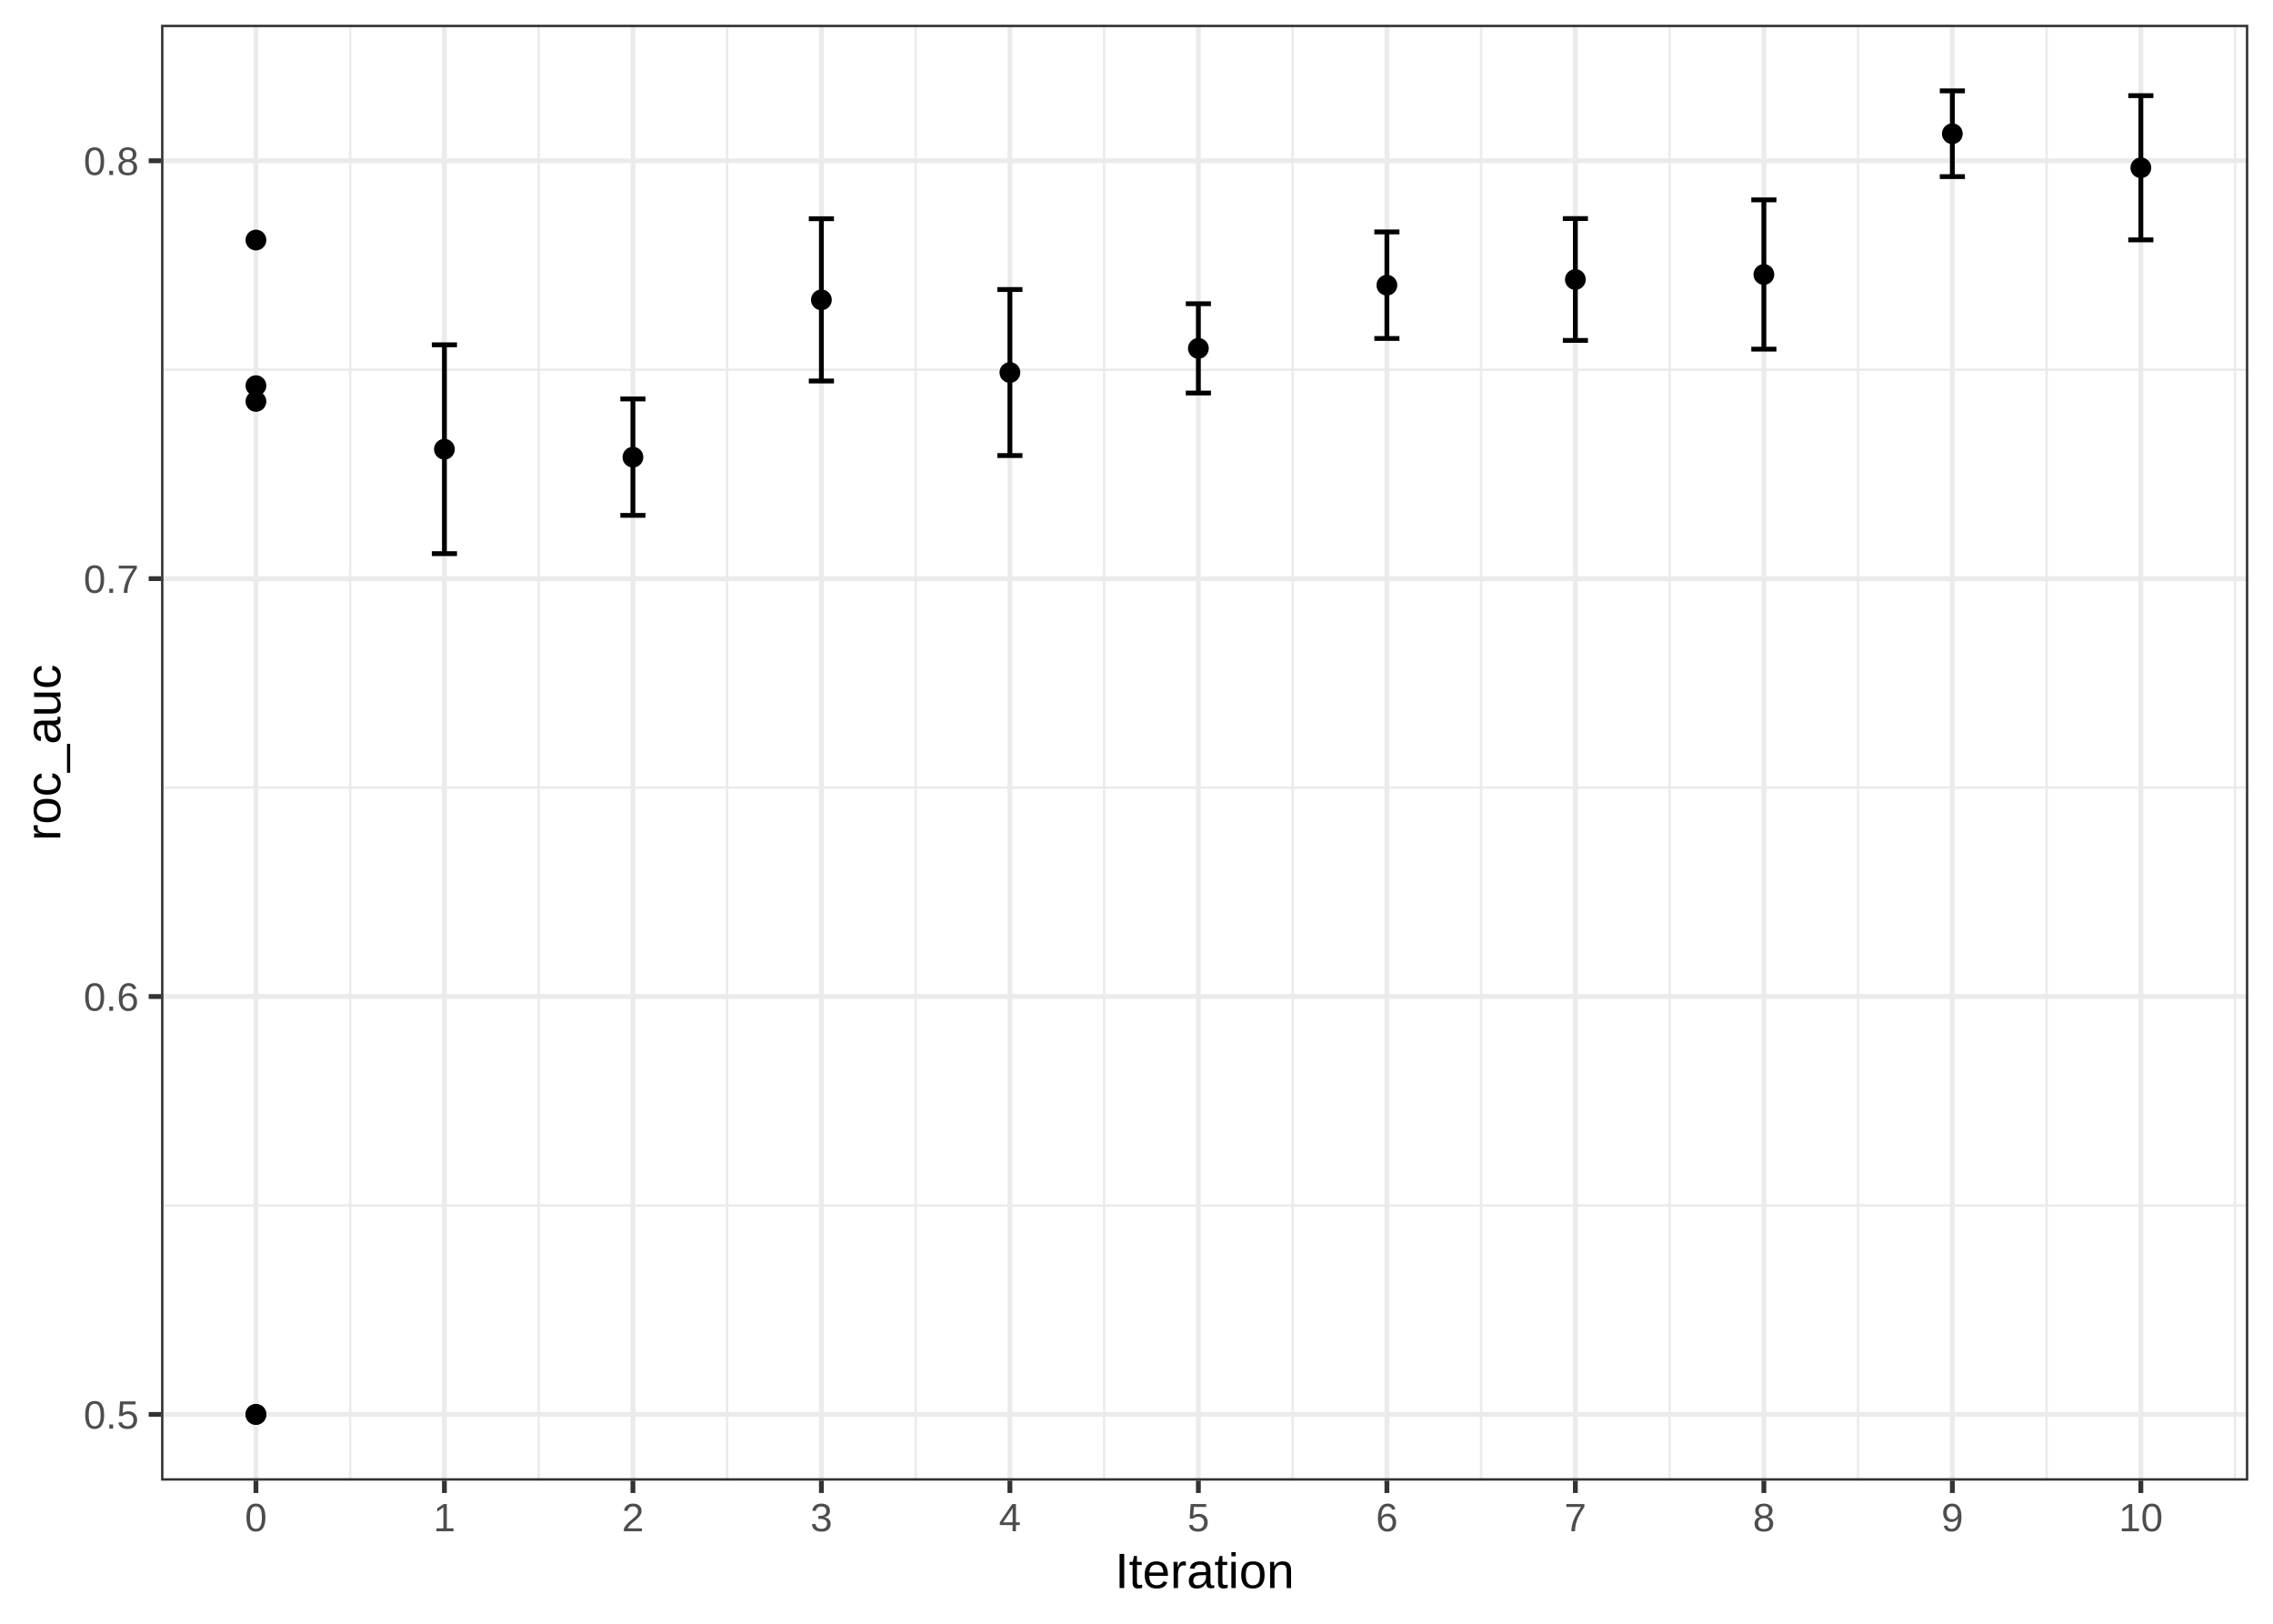
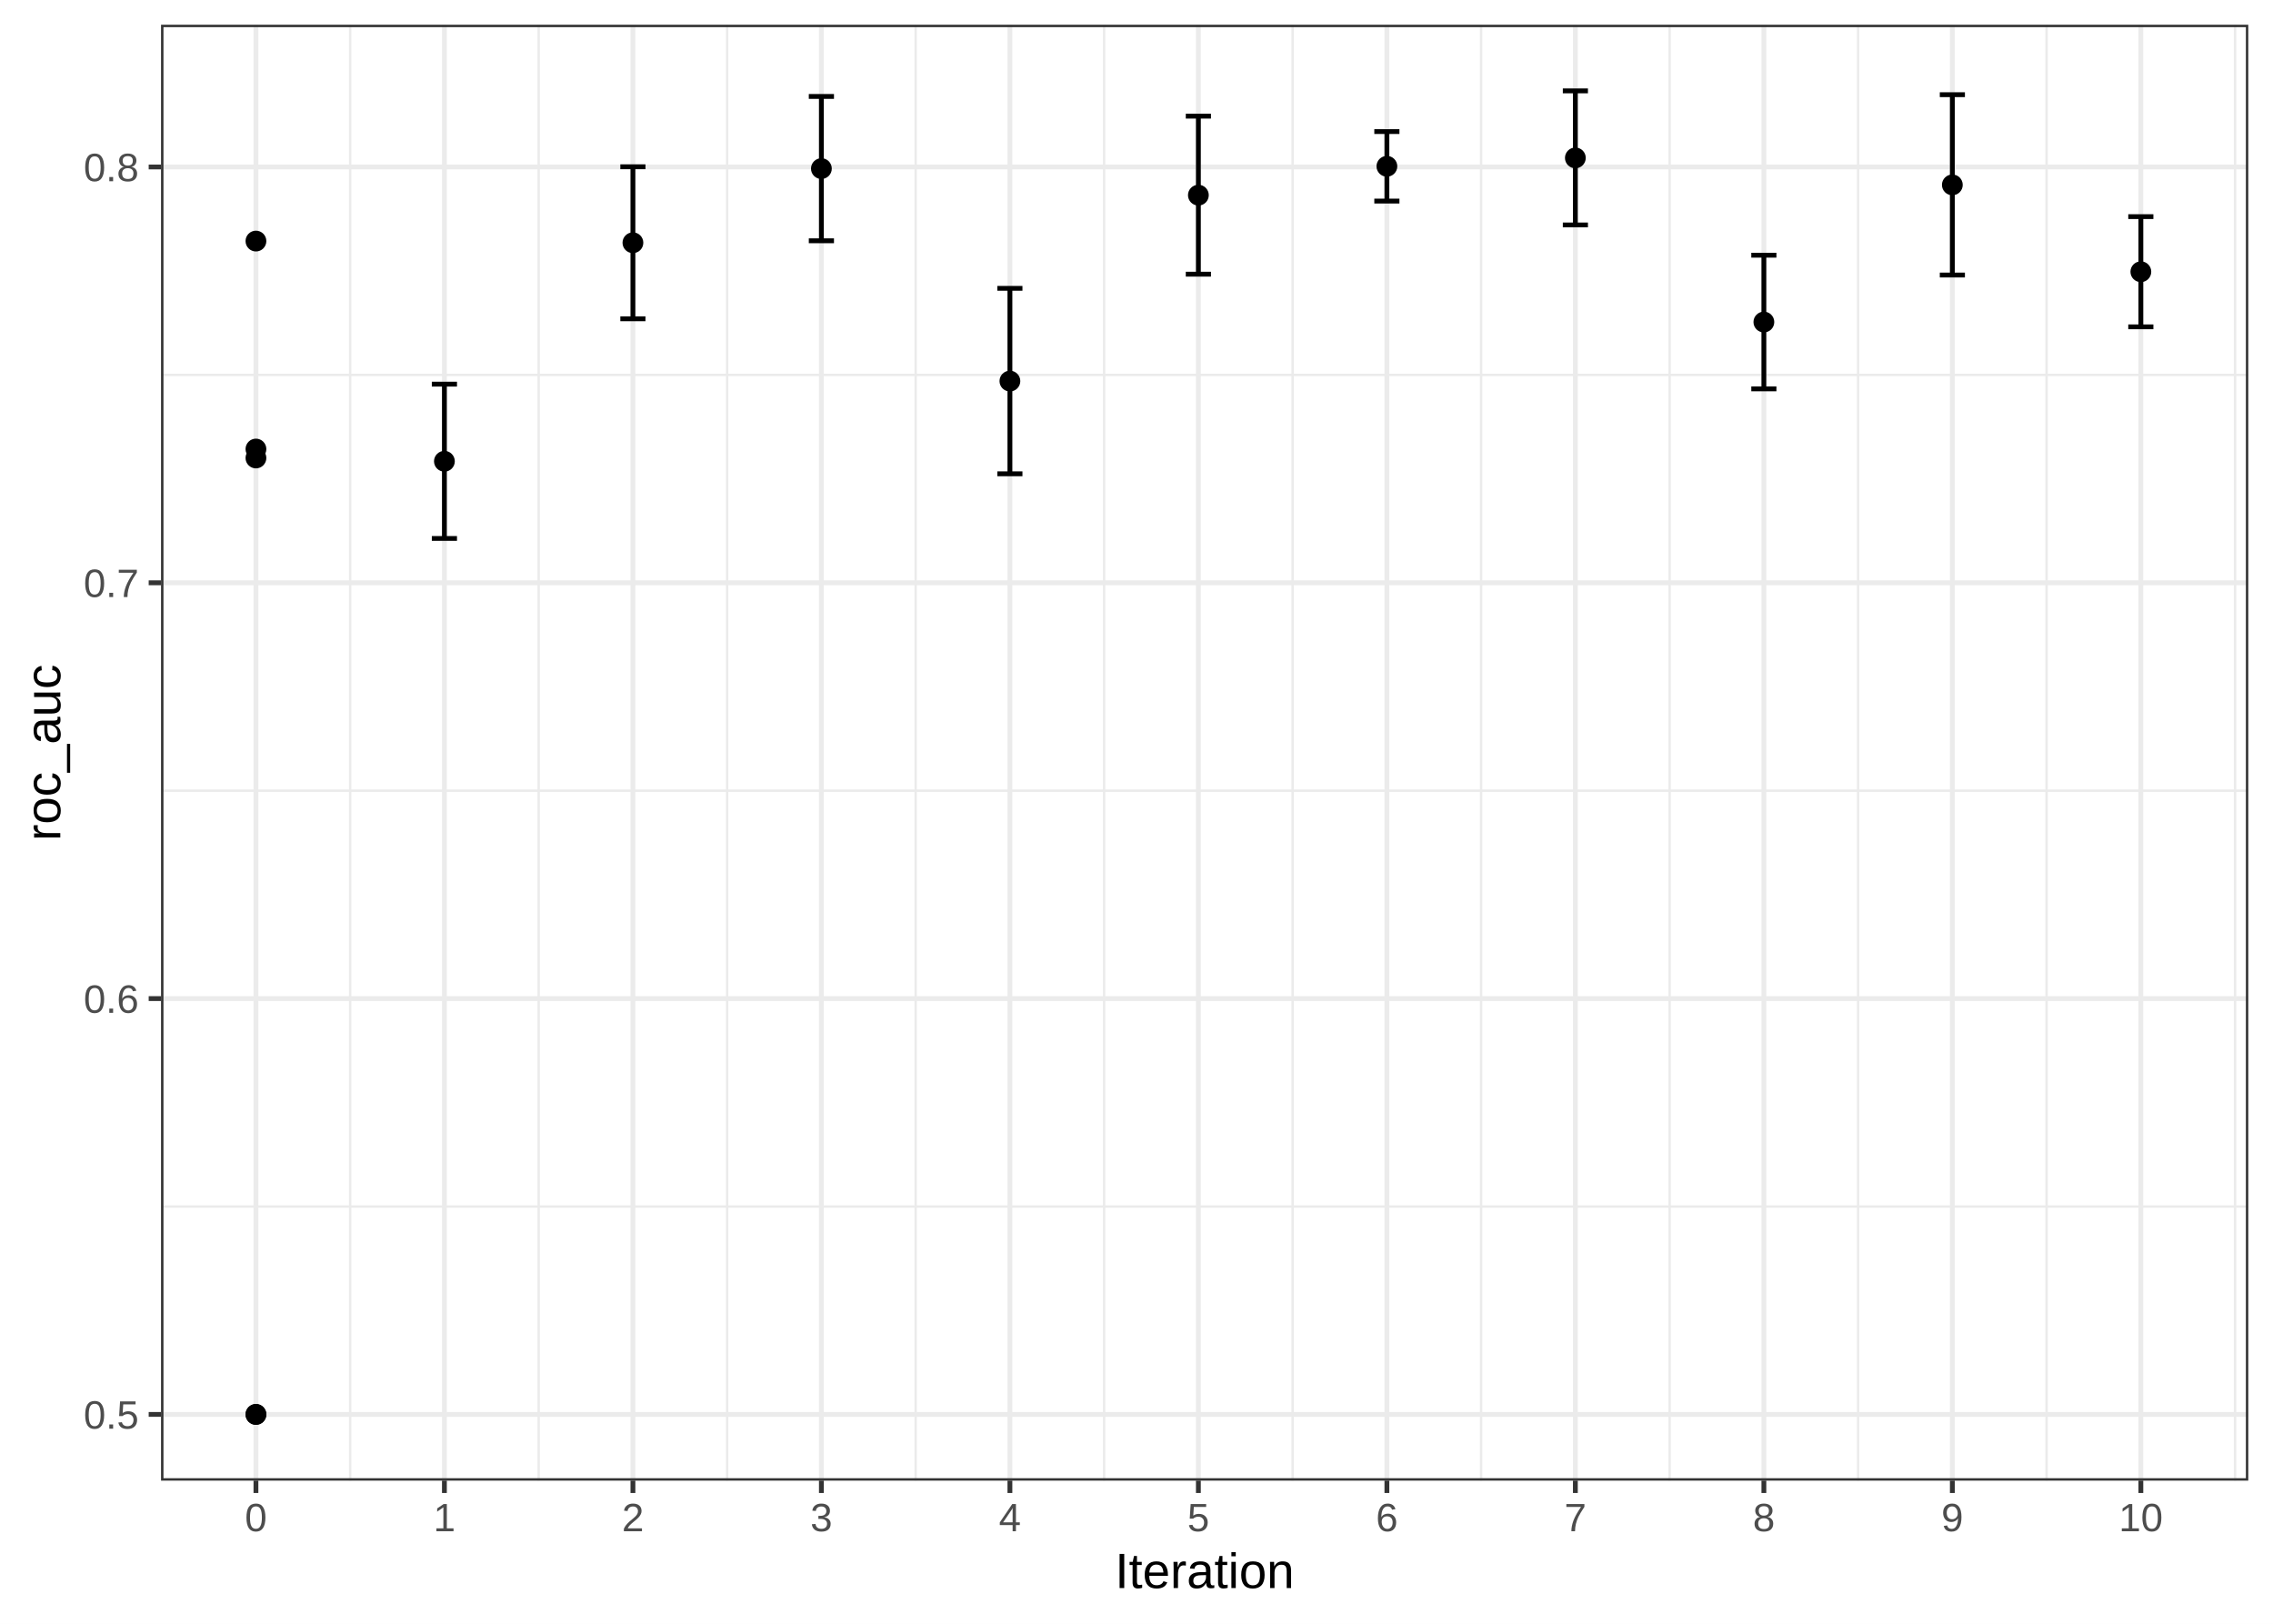
<svg xmlns="http://www.w3.org/2000/svg" class="svglite" width="504.00pt" height="360.00pt" viewBox="0 0 504.00 360.00">
  <defs>
    <style type="text/css">
    .svglite line, .svglite polyline, .svglite polygon, .svglite path, .svglite rect, .svglite circle {
      fill: none;
      stroke: #000000;
      stroke-linecap: round;
      stroke-linejoin: round;
      stroke-miterlimit: 10.00;
    }
    .svglite text {
      white-space: pre;
    }
  </style>
  </defs>
  <rect width="100%" height="100%" style="stroke: none; fill: none;" />
  <defs>
    <clipPath id="cpMC4wMHw1MDQuMDB8MC4wMHwzNjAuMDA=">
      <rect x="0.00" y="0.00" width="504.00" height="360.00" />
    </clipPath>
  </defs>
  <g clip-path="url(#cpMC4wMHw1MDQuMDB8MC4wMHwzNjAuMDA=)">
    <rect x="-0" y="0.00" width="504.00" height="360.00" style="stroke-width: 1.07; stroke: #FFFFFF; fill: #FFFFFF;" />
  </g>
  <defs>
    <clipPath id="cpMzUuNzF8NDk4LjUyfDUuNDh8MzI4LjI3">
      <rect x="35.71" y="5.48" width="462.81" height="322.79" />
    </clipPath>
  </defs>
  <g clip-path="url(#cpMzUuNzF8NDk4LjUyfDUuNDh8MzI4LjI3)">
    <rect x="35.71" y="5.48" width="462.81" height="322.79" style="stroke-width: 1.07; stroke: none; fill: #FFFFFF;" />
-     <polyline points="35.71,267.27 498.52,267.27 " style="stroke-width: 0.53; stroke: #EBEBEB; stroke-linecap: butt;" />
-     <polyline points="35.71,174.62 498.52,174.62 " style="stroke-width: 0.53; stroke: #EBEBEB; stroke-linecap: butt;" />
-     <polyline points="35.71,81.97 498.52,81.97 " style="stroke-width: 0.53; stroke: #EBEBEB; stroke-linecap: butt;" />
+     <polyline points="35.71,267.50 498.52,267.50 " style="stroke-width: 0.53; stroke: #EBEBEB; stroke-linecap: butt;" />
+     <polyline points="35.71,175.31 498.52,175.31 " style="stroke-width: 0.53; stroke: #EBEBEB; stroke-linecap: butt;" />
+     <polyline points="35.71,83.12 498.52,83.12 " style="stroke-width: 0.53; stroke: #EBEBEB; stroke-linecap: butt;" />
    <polyline points="35.85,328.27 35.85,5.48 " style="stroke-width: 0.53; stroke: #EBEBEB; stroke-linecap: butt;" />
    <polyline points="77.64,328.27 77.64,5.48 " style="stroke-width: 0.53; stroke: #EBEBEB; stroke-linecap: butt;" />
    <polyline points="119.44,328.27 119.44,5.48 " style="stroke-width: 0.53; stroke: #EBEBEB; stroke-linecap: butt;" />
    <polyline points="161.23,328.27 161.23,5.48 " style="stroke-width: 0.53; stroke: #EBEBEB; stroke-linecap: butt;" />
    <polyline points="203.03,328.27 203.03,5.48 " style="stroke-width: 0.53; stroke: #EBEBEB; stroke-linecap: butt;" />
    <polyline points="244.82,328.27 244.82,5.48 " style="stroke-width: 0.53; stroke: #EBEBEB; stroke-linecap: butt;" />
    <polyline points="286.62,328.27 286.62,5.48 " style="stroke-width: 0.53; stroke: #EBEBEB; stroke-linecap: butt;" />
    <polyline points="328.41,328.27 328.41,5.48 " style="stroke-width: 0.53; stroke: #EBEBEB; stroke-linecap: butt;" />
    <polyline points="370.21,328.27 370.21,5.48 " style="stroke-width: 0.53; stroke: #EBEBEB; stroke-linecap: butt;" />
    <polyline points="412.00,328.27 412.00,5.48 " style="stroke-width: 0.53; stroke: #EBEBEB; stroke-linecap: butt;" />
    <polyline points="453.80,328.27 453.80,5.48 " style="stroke-width: 0.53; stroke: #EBEBEB; stroke-linecap: butt;" />
    <polyline points="495.59,328.27 495.59,5.48 " style="stroke-width: 0.53; stroke: #EBEBEB; stroke-linecap: butt;" />
    <polyline points="35.71,313.59 498.52,313.59 " style="stroke-width: 1.07; stroke: #EBEBEB; stroke-linecap: butt;" />
-     <polyline points="35.71,220.94 498.52,220.94 " style="stroke-width: 1.07; stroke: #EBEBEB; stroke-linecap: butt;" />
-     <polyline points="35.71,128.29 498.52,128.29 " style="stroke-width: 1.07; stroke: #EBEBEB; stroke-linecap: butt;" />
-     <polyline points="35.71,35.64 498.52,35.64 " style="stroke-width: 1.07; stroke: #EBEBEB; stroke-linecap: butt;" />
+     <polyline points="35.71,221.40 498.52,221.40 " style="stroke-width: 1.07; stroke: #EBEBEB; stroke-linecap: butt;" />
+     <polyline points="35.71,129.21 498.52,129.21 " style="stroke-width: 1.07; stroke: #EBEBEB; stroke-linecap: butt;" />
+     <polyline points="35.71,37.02 498.52,37.02 " style="stroke-width: 1.07; stroke: #EBEBEB; stroke-linecap: butt;" />
    <polyline points="56.75,328.27 56.75,5.48 " style="stroke-width: 1.07; stroke: #EBEBEB; stroke-linecap: butt;" />
    <polyline points="98.54,328.27 98.54,5.48 " style="stroke-width: 1.07; stroke: #EBEBEB; stroke-linecap: butt;" />
    <polyline points="140.34,328.27 140.34,5.48 " style="stroke-width: 1.07; stroke: #EBEBEB; stroke-linecap: butt;" />
    <polyline points="182.13,328.27 182.13,5.48 " style="stroke-width: 1.07; stroke: #EBEBEB; stroke-linecap: butt;" />
    <polyline points="223.93,328.27 223.93,5.48 " style="stroke-width: 1.07; stroke: #EBEBEB; stroke-linecap: butt;" />
    <polyline points="265.72,328.27 265.72,5.48 " style="stroke-width: 1.07; stroke: #EBEBEB; stroke-linecap: butt;" />
    <polyline points="307.52,328.27 307.52,5.48 " style="stroke-width: 1.07; stroke: #EBEBEB; stroke-linecap: butt;" />
    <polyline points="349.31,328.27 349.31,5.48 " style="stroke-width: 1.07; stroke: #EBEBEB; stroke-linecap: butt;" />
    <polyline points="391.11,328.27 391.11,5.48 " style="stroke-width: 1.07; stroke: #EBEBEB; stroke-linecap: butt;" />
    <polyline points="432.90,328.27 432.90,5.48 " style="stroke-width: 1.07; stroke: #EBEBEB; stroke-linecap: butt;" />
    <polyline points="474.70,328.27 474.70,5.48 " style="stroke-width: 1.07; stroke: #EBEBEB; stroke-linecap: butt;" />
-     <circle cx="56.75" cy="85.51" r="1.95" style="stroke-width: 0.71; fill: #000000;" />
-     <circle cx="56.75" cy="53.22" r="1.95" style="stroke-width: 0.71; fill: #000000;" />
-     <circle cx="56.75" cy="89.00" r="1.95" style="stroke-width: 0.71; fill: #000000;" />
+     <circle cx="56.75" cy="99.56" r="1.95" style="stroke-width: 0.71; fill: #000000;" />
+     <circle cx="56.75" cy="53.45" r="1.95" style="stroke-width: 0.71; fill: #000000;" />
+     <circle cx="56.75" cy="101.54" r="1.95" style="stroke-width: 0.71; fill: #000000;" />
    <circle cx="56.75" cy="313.59" r="1.95" style="stroke-width: 0.71; fill: #000000;" />
    <circle cx="56.75" cy="313.59" r="1.95" style="stroke-width: 0.71; fill: #000000;" />
-     <circle cx="98.54" cy="99.60" r="1.95" style="stroke-width: 0.71; fill: #000000;" />
-     <circle cx="140.34" cy="101.36" r="1.95" style="stroke-width: 0.71; fill: #000000;" />
-     <circle cx="182.13" cy="66.48" r="1.95" style="stroke-width: 0.71; fill: #000000;" />
-     <circle cx="223.93" cy="82.59" r="1.95" style="stroke-width: 0.71; fill: #000000;" />
-     <circle cx="265.72" cy="77.24" r="1.95" style="stroke-width: 0.71; fill: #000000;" />
-     <circle cx="307.52" cy="63.23" r="1.95" style="stroke-width: 0.71; fill: #000000;" />
-     <circle cx="349.31" cy="61.97" r="1.95" style="stroke-width: 0.71; fill: #000000;" />
-     <circle cx="391.11" cy="60.86" r="1.95" style="stroke-width: 0.71; fill: #000000;" />
-     <circle cx="432.90" cy="29.65" r="1.95" style="stroke-width: 0.71; fill: #000000;" />
-     <circle cx="474.70" cy="37.20" r="1.95" style="stroke-width: 0.71; fill: #000000;" />
-     <polyline points="95.75,76.45 101.33,76.45 " style="stroke-width: 1.07; stroke-linecap: butt;" />
-     <polyline points="98.54,76.45 98.54,122.75 " style="stroke-width: 1.07; stroke-linecap: butt;" />
-     <polyline points="95.75,122.75 101.33,122.75 " style="stroke-width: 1.07; stroke-linecap: butt;" />
-     <polyline points="137.55,88.45 143.12,88.45 " style="stroke-width: 1.07; stroke-linecap: butt;" />
-     <polyline points="140.34,88.45 140.34,114.26 " style="stroke-width: 1.07; stroke-linecap: butt;" />
-     <polyline points="137.55,114.26 143.12,114.26 " style="stroke-width: 1.07; stroke-linecap: butt;" />
-     <polyline points="179.34,48.49 184.92,48.49 " style="stroke-width: 1.07; stroke-linecap: butt;" />
-     <polyline points="182.13,48.49 182.13,84.47 " style="stroke-width: 1.07; stroke-linecap: butt;" />
-     <polyline points="179.34,84.47 184.92,84.47 " style="stroke-width: 1.07; stroke-linecap: butt;" />
-     <polyline points="221.14,64.19 226.71,64.19 " style="stroke-width: 1.07; stroke-linecap: butt;" />
-     <polyline points="223.93,64.19 223.93,101.00 " style="stroke-width: 1.07; stroke-linecap: butt;" />
-     <polyline points="221.14,101.00 226.71,101.00 " style="stroke-width: 1.07; stroke-linecap: butt;" />
-     <polyline points="262.93,67.34 268.51,67.34 " style="stroke-width: 1.07; stroke-linecap: butt;" />
-     <polyline points="265.72,67.34 265.72,87.14 " style="stroke-width: 1.07; stroke-linecap: butt;" />
-     <polyline points="262.93,87.14 268.51,87.14 " style="stroke-width: 1.07; stroke-linecap: butt;" />
-     <polyline points="304.73,51.42 310.30,51.42 " style="stroke-width: 1.07; stroke-linecap: butt;" />
-     <polyline points="307.52,51.42 307.52,75.04 " style="stroke-width: 1.07; stroke-linecap: butt;" />
-     <polyline points="304.73,75.04 310.30,75.04 " style="stroke-width: 1.07; stroke-linecap: butt;" />
-     <polyline points="346.53,48.46 352.10,48.46 " style="stroke-width: 1.07; stroke-linecap: butt;" />
-     <polyline points="349.31,48.46 349.31,75.47 " style="stroke-width: 1.07; stroke-linecap: butt;" />
-     <polyline points="346.53,75.47 352.10,75.47 " style="stroke-width: 1.07; stroke-linecap: butt;" />
-     <polyline points="388.32,44.31 393.89,44.31 " style="stroke-width: 1.07; stroke-linecap: butt;" />
-     <polyline points="391.11,44.31 391.11,77.41 " style="stroke-width: 1.07; stroke-linecap: butt;" />
-     <polyline points="388.32,77.41 393.89,77.41 " style="stroke-width: 1.07; stroke-linecap: butt;" />
-     <polyline points="430.12,20.15 435.69,20.15 " style="stroke-width: 1.07; stroke-linecap: butt;" />
-     <polyline points="432.90,20.15 432.90,39.16 " style="stroke-width: 1.07; stroke-linecap: butt;" />
-     <polyline points="430.12,39.16 435.69,39.16 " style="stroke-width: 1.07; stroke-linecap: butt;" />
-     <polyline points="471.91,21.21 477.48,21.21 " style="stroke-width: 1.07; stroke-linecap: butt;" />
-     <polyline points="474.70,21.21 474.70,53.18 " style="stroke-width: 1.07; stroke-linecap: butt;" />
-     <polyline points="471.91,53.18 477.48,53.18 " style="stroke-width: 1.07; stroke-linecap: butt;" />
+     <circle cx="98.54" cy="102.27" r="1.95" style="stroke-width: 0.71; fill: #000000;" />
+     <circle cx="140.34" cy="53.82" r="1.95" style="stroke-width: 0.71; fill: #000000;" />
+     <circle cx="182.13" cy="37.38" r="1.95" style="stroke-width: 0.71; fill: #000000;" />
+     <circle cx="223.93" cy="84.49" r="1.95" style="stroke-width: 0.71; fill: #000000;" />
+     <circle cx="265.72" cy="43.27" r="1.95" style="stroke-width: 0.71; fill: #000000;" />
+     <circle cx="307.52" cy="36.87" r="1.95" style="stroke-width: 0.71; fill: #000000;" />
+     <circle cx="349.31" cy="35.01" r="1.95" style="stroke-width: 0.71; fill: #000000;" />
+     <circle cx="391.11" cy="71.40" r="1.95" style="stroke-width: 0.71; fill: #000000;" />
+     <circle cx="432.90" cy="40.99" r="1.95" style="stroke-width: 0.71; fill: #000000;" />
+     <circle cx="474.70" cy="60.25" r="1.95" style="stroke-width: 0.71; fill: #000000;" />
+     <polyline points="95.75,85.17 101.33,85.17 " style="stroke-width: 1.07; stroke-linecap: butt;" />
+     <polyline points="98.54,85.17 98.54,119.38 " style="stroke-width: 1.07; stroke-linecap: butt;" />
+     <polyline points="95.75,119.38 101.33,119.38 " style="stroke-width: 1.07; stroke-linecap: butt;" />
+     <polyline points="137.55,36.97 143.12,36.97 " style="stroke-width: 1.07; stroke-linecap: butt;" />
+     <polyline points="140.34,36.97 140.34,70.68 " style="stroke-width: 1.07; stroke-linecap: butt;" />
+     <polyline points="137.55,70.68 143.12,70.68 " style="stroke-width: 1.07; stroke-linecap: butt;" />
+     <polyline points="179.34,21.38 184.92,21.38 " style="stroke-width: 1.07; stroke-linecap: butt;" />
+     <polyline points="182.13,21.38 182.13,53.38 " style="stroke-width: 1.07; stroke-linecap: butt;" />
+     <polyline points="179.34,53.38 184.92,53.38 " style="stroke-width: 1.07; stroke-linecap: butt;" />
+     <polyline points="221.14,63.93 226.71,63.93 " style="stroke-width: 1.07; stroke-linecap: butt;" />
+     <polyline points="223.93,63.93 223.93,105.05 " style="stroke-width: 1.07; stroke-linecap: butt;" />
+     <polyline points="221.14,105.05 226.71,105.05 " style="stroke-width: 1.07; stroke-linecap: butt;" />
+     <polyline points="262.93,25.75 268.51,25.75 " style="stroke-width: 1.07; stroke-linecap: butt;" />
+     <polyline points="265.72,25.75 265.72,60.79 " style="stroke-width: 1.07; stroke-linecap: butt;" />
+     <polyline points="262.93,60.79 268.51,60.79 " style="stroke-width: 1.07; stroke-linecap: butt;" />
+     <polyline points="304.73,29.17 310.30,29.17 " style="stroke-width: 1.07; stroke-linecap: butt;" />
+     <polyline points="307.52,29.17 307.52,44.58 " style="stroke-width: 1.07; stroke-linecap: butt;" />
+     <polyline points="304.73,44.58 310.30,44.58 " style="stroke-width: 1.07; stroke-linecap: butt;" />
+     <polyline points="346.53,20.15 352.10,20.15 " style="stroke-width: 1.07; stroke-linecap: butt;" />
+     <polyline points="349.31,20.15 349.31,49.87 " style="stroke-width: 1.07; stroke-linecap: butt;" />
+     <polyline points="346.53,49.87 352.10,49.87 " style="stroke-width: 1.07; stroke-linecap: butt;" />
+     <polyline points="388.32,56.58 393.89,56.58 " style="stroke-width: 1.07; stroke-linecap: butt;" />
+     <polyline points="391.11,56.58 391.11,86.22 " style="stroke-width: 1.07; stroke-linecap: butt;" />
+     <polyline points="388.32,86.22 393.89,86.22 " style="stroke-width: 1.07; stroke-linecap: butt;" />
+     <polyline points="430.12,20.99 435.69,20.99 " style="stroke-width: 1.07; stroke-linecap: butt;" />
+     <polyline points="432.90,20.99 432.90,60.98 " style="stroke-width: 1.07; stroke-linecap: butt;" />
+     <polyline points="430.12,60.98 435.69,60.98 " style="stroke-width: 1.07; stroke-linecap: butt;" />
+     <polyline points="471.91,48.03 477.48,48.03 " style="stroke-width: 1.07; stroke-linecap: butt;" />
+     <polyline points="474.70,48.03 474.70,72.46 " style="stroke-width: 1.07; stroke-linecap: butt;" />
+     <polyline points="471.91,72.46 477.48,72.46 " style="stroke-width: 1.07; stroke-linecap: butt;" />
    <rect x="35.71" y="5.48" width="462.81" height="322.79" style="stroke-width: 1.07; stroke: #333333;" />
  </g>
  <g clip-path="url(#cpMC4wMHw1MDQuMDB8MC4wMHwzNjAuMDA=)">
    <text x="30.78" y="316.75" text-anchor="end" style="font-size: 8.80px;fill: #4D4D4D; font-family: &quot;Arial&quot;;" textLength="12.23px" lengthAdjust="spacingAndGlyphs">0.5</text>
-     <text x="30.78" y="224.10" text-anchor="end" style="font-size: 8.80px;fill: #4D4D4D; font-family: &quot;Arial&quot;;" textLength="12.23px" lengthAdjust="spacingAndGlyphs">0.6</text>
-     <text x="30.78" y="131.45" text-anchor="end" style="font-size: 8.80px;fill: #4D4D4D; font-family: &quot;Arial&quot;;" textLength="12.23px" lengthAdjust="spacingAndGlyphs">0.7</text>
-     <text x="30.78" y="38.80" text-anchor="end" style="font-size: 8.80px;fill: #4D4D4D; font-family: &quot;Arial&quot;;" textLength="12.23px" lengthAdjust="spacingAndGlyphs">0.8</text>
+     <text x="30.78" y="224.56" text-anchor="end" style="font-size: 8.80px;fill: #4D4D4D; font-family: &quot;Arial&quot;;" textLength="12.23px" lengthAdjust="spacingAndGlyphs">0.6</text>
+     <text x="30.78" y="132.37" text-anchor="end" style="font-size: 8.80px;fill: #4D4D4D; font-family: &quot;Arial&quot;;" textLength="12.23px" lengthAdjust="spacingAndGlyphs">0.7</text>
+     <text x="30.78" y="40.18" text-anchor="end" style="font-size: 8.80px;fill: #4D4D4D; font-family: &quot;Arial&quot;;" textLength="12.23px" lengthAdjust="spacingAndGlyphs">0.8</text>
    <polyline points="32.97,313.59 35.71,313.59 " style="stroke-width: 1.07; stroke: #333333; stroke-linecap: butt;" />
-     <polyline points="32.97,220.94 35.71,220.94 " style="stroke-width: 1.07; stroke: #333333; stroke-linecap: butt;" />
-     <polyline points="32.97,128.29 35.71,128.29 " style="stroke-width: 1.07; stroke: #333333; stroke-linecap: butt;" />
-     <polyline points="32.97,35.64 35.71,35.64 " style="stroke-width: 1.07; stroke: #333333; stroke-linecap: butt;" />
+     <polyline points="32.97,221.40 35.71,221.40 " style="stroke-width: 1.07; stroke: #333333; stroke-linecap: butt;" />
+     <polyline points="32.97,129.21 35.71,129.21 " style="stroke-width: 1.07; stroke: #333333; stroke-linecap: butt;" />
+     <polyline points="32.97,37.02 35.71,37.02 " style="stroke-width: 1.07; stroke: #333333; stroke-linecap: butt;" />
    <polyline points="56.75,331.01 56.75,328.27 " style="stroke-width: 1.07; stroke: #333333; stroke-linecap: butt;" />
    <polyline points="98.54,331.01 98.54,328.27 " style="stroke-width: 1.07; stroke: #333333; stroke-linecap: butt;" />
    <polyline points="140.34,331.01 140.34,328.27 " style="stroke-width: 1.07; stroke: #333333; stroke-linecap: butt;" />
    <polyline points="182.13,331.01 182.13,328.27 " style="stroke-width: 1.07; stroke: #333333; stroke-linecap: butt;" />
    <polyline points="223.93,331.01 223.93,328.27 " style="stroke-width: 1.07; stroke: #333333; stroke-linecap: butt;" />
    <polyline points="265.72,331.01 265.72,328.27 " style="stroke-width: 1.07; stroke: #333333; stroke-linecap: butt;" />
    <polyline points="307.52,331.01 307.52,328.27 " style="stroke-width: 1.07; stroke: #333333; stroke-linecap: butt;" />
    <polyline points="349.31,331.01 349.31,328.27 " style="stroke-width: 1.07; stroke: #333333; stroke-linecap: butt;" />
    <polyline points="391.11,331.01 391.11,328.27 " style="stroke-width: 1.07; stroke: #333333; stroke-linecap: butt;" />
    <polyline points="432.90,331.01 432.90,328.27 " style="stroke-width: 1.07; stroke: #333333; stroke-linecap: butt;" />
    <polyline points="474.70,331.01 474.70,328.27 " style="stroke-width: 1.07; stroke: #333333; stroke-linecap: butt;" />
    <text x="56.75" y="339.50" text-anchor="middle" style="font-size: 8.80px;fill: #4D4D4D; font-family: &quot;Arial&quot;;" textLength="4.90px" lengthAdjust="spacingAndGlyphs">0</text>
    <text x="98.54" y="339.50" text-anchor="middle" style="font-size: 8.80px;fill: #4D4D4D; font-family: &quot;Arial&quot;;" textLength="4.90px" lengthAdjust="spacingAndGlyphs">1</text>
    <text x="140.34" y="339.50" text-anchor="middle" style="font-size: 8.80px;fill: #4D4D4D; font-family: &quot;Arial&quot;;" textLength="4.90px" lengthAdjust="spacingAndGlyphs">2</text>
    <text x="182.13" y="339.50" text-anchor="middle" style="font-size: 8.80px;fill: #4D4D4D; font-family: &quot;Arial&quot;;" textLength="4.90px" lengthAdjust="spacingAndGlyphs">3</text>
    <text x="223.93" y="339.50" text-anchor="middle" style="font-size: 8.80px;fill: #4D4D4D; font-family: &quot;Arial&quot;;" textLength="4.90px" lengthAdjust="spacingAndGlyphs">4</text>
    <text x="265.72" y="339.50" text-anchor="middle" style="font-size: 8.80px;fill: #4D4D4D; font-family: &quot;Arial&quot;;" textLength="4.90px" lengthAdjust="spacingAndGlyphs">5</text>
    <text x="307.52" y="339.50" text-anchor="middle" style="font-size: 8.80px;fill: #4D4D4D; font-family: &quot;Arial&quot;;" textLength="4.90px" lengthAdjust="spacingAndGlyphs">6</text>
    <text x="349.31" y="339.50" text-anchor="middle" style="font-size: 8.80px;fill: #4D4D4D; font-family: &quot;Arial&quot;;" textLength="4.90px" lengthAdjust="spacingAndGlyphs">7</text>
    <text x="391.11" y="339.50" text-anchor="middle" style="font-size: 8.80px;fill: #4D4D4D; font-family: &quot;Arial&quot;;" textLength="4.90px" lengthAdjust="spacingAndGlyphs">8</text>
    <text x="432.90" y="339.50" text-anchor="middle" style="font-size: 8.80px;fill: #4D4D4D; font-family: &quot;Arial&quot;;" textLength="4.90px" lengthAdjust="spacingAndGlyphs">9</text>
    <text x="474.70" y="339.50" text-anchor="middle" style="font-size: 8.80px;fill: #4D4D4D; font-family: &quot;Arial&quot;;" textLength="9.79px" lengthAdjust="spacingAndGlyphs">10</text>
    <text x="267.11" y="352.09" text-anchor="middle" style="font-size: 11.00px; font-family: &quot;Arial&quot;;" textLength="39.74px" lengthAdjust="spacingAndGlyphs">Iteration</text>
    <text transform="translate(13.37,166.87) rotate(-90)" text-anchor="middle" style="font-size: 11.00px; font-family: &quot;Arial&quot;;" textLength="39.15px" lengthAdjust="spacingAndGlyphs">roc_auc</text>
  </g>
</svg>
